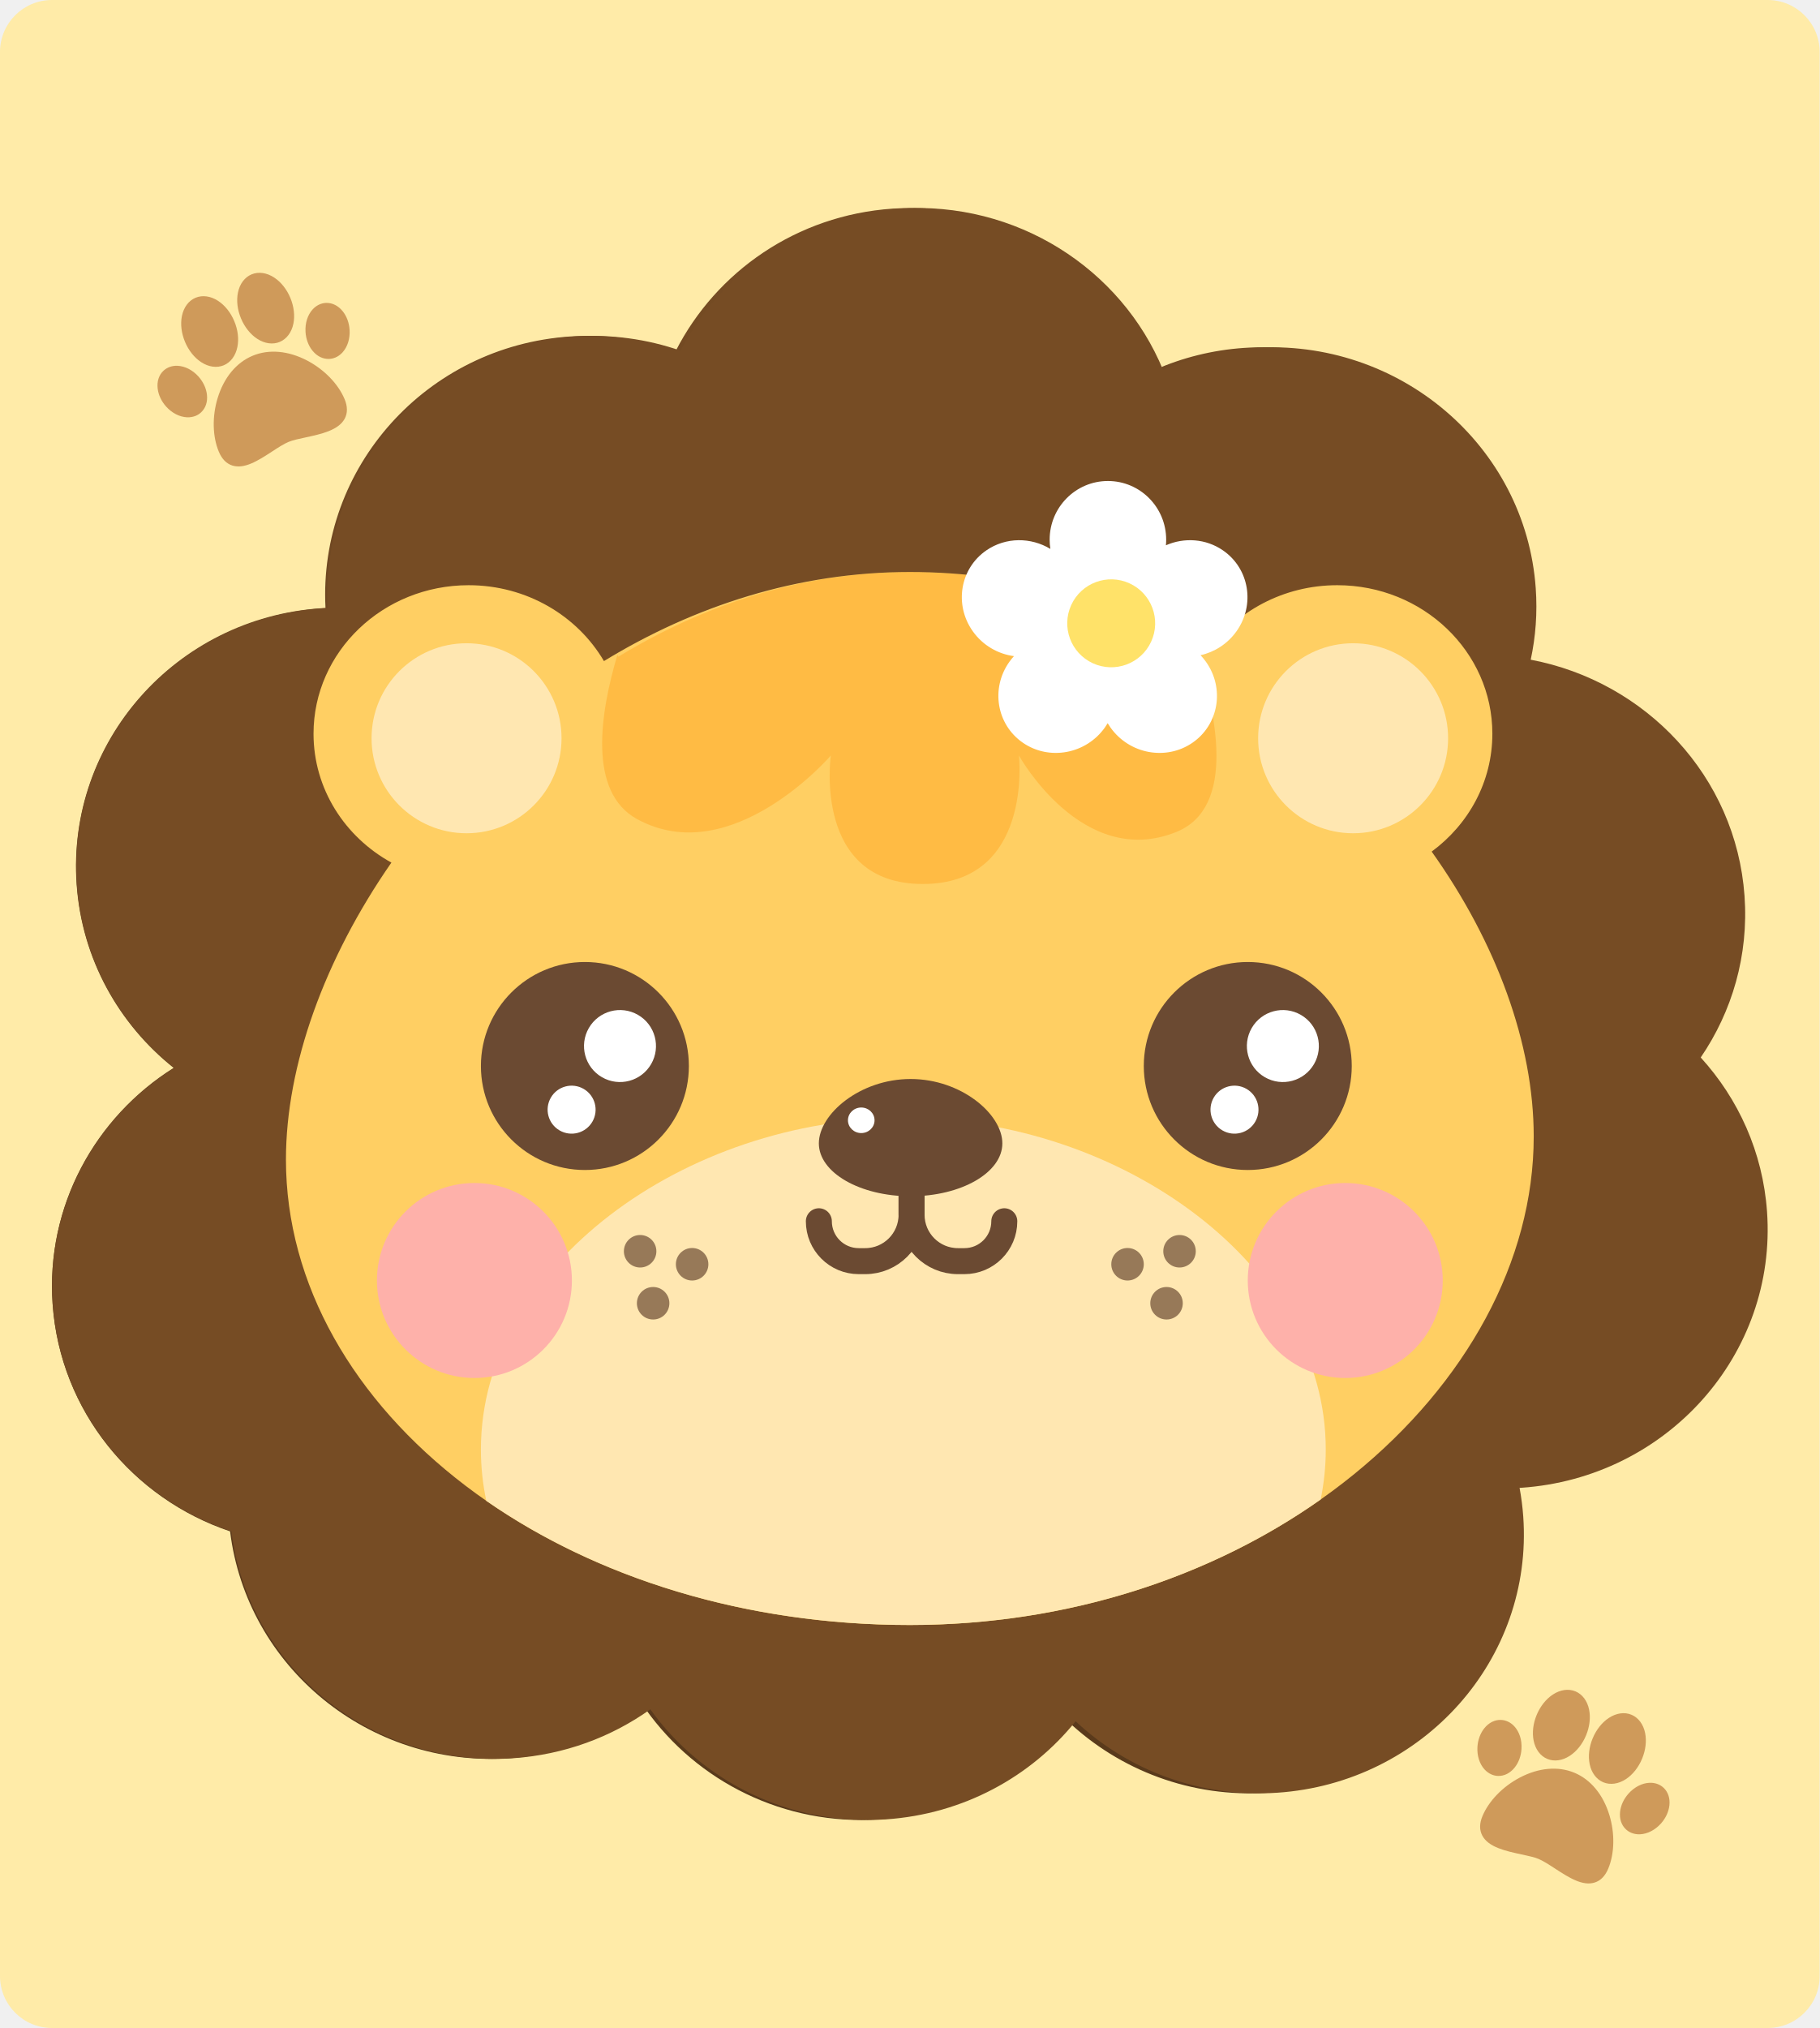
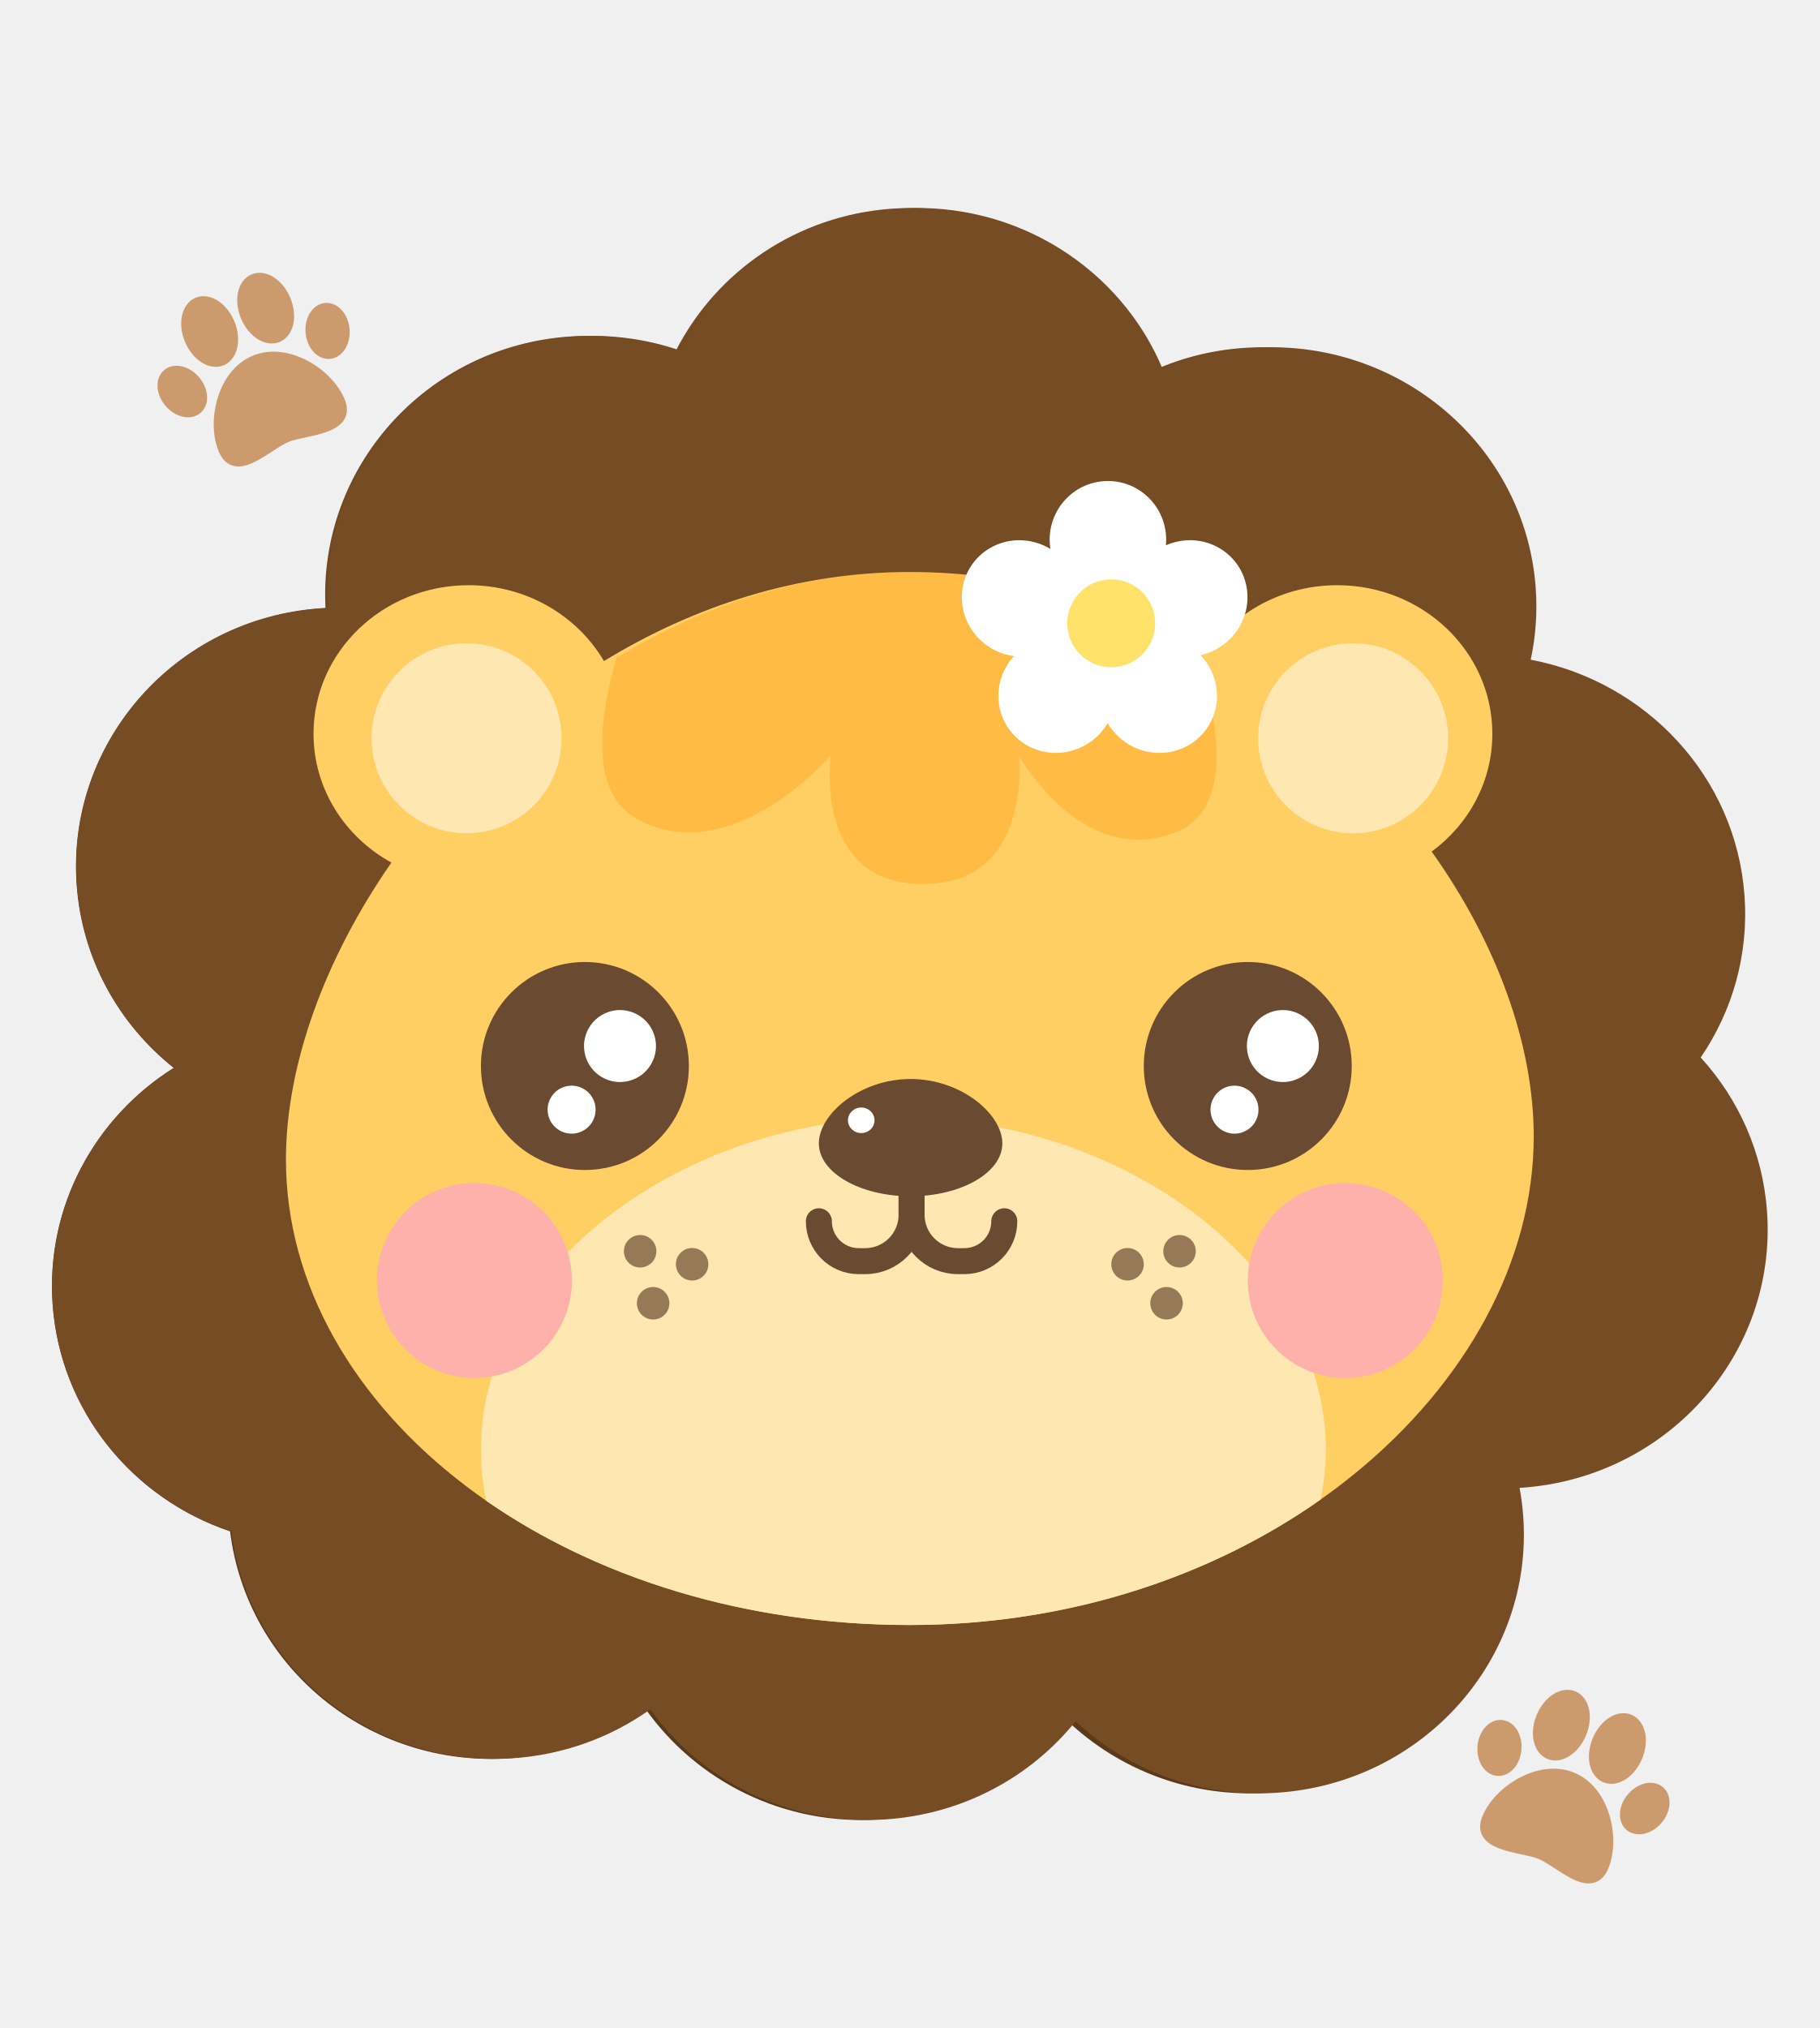
<svg xmlns="http://www.w3.org/2000/svg" width="140" height="156" viewBox="0 0 140 156" fill="none">
-   <rect width="140" height="156" rx="4" fill="#FFEBA8" />
  <path d="M97.566 137.901C91.64 138.307 86.134 136.158 82.159 132.406C78.751 136.664 73.6 139.545 67.675 139.951C60.326 140.455 53.621 137.027 49.684 131.487C46.715 133.62 43.121 134.981 39.184 135.251C28.392 135.992 18.988 128.253 17.702 117.797C10.23 115.287 4.633 108.567 4.05 100.326C3.516 92.79 7.315 85.941 13.359 82.144C9.144 78.788 6.302 73.784 5.895 68.04C5.119 57.069 13.523 47.556 24.666 46.791C24.791 46.783 24.917 46.775 25.043 46.769C24.476 35.952 32.816 26.641 43.836 25.885C46.696 25.689 49.459 26.088 51.999 26.976C55.102 20.905 61.285 16.555 68.67 16.049C77.635 15.434 85.642 20.67 88.834 28.454C90.948 27.52 93.262 26.93 95.709 26.762C106.852 25.998 116.514 34.273 117.29 45.243C117.424 47.134 117.285 48.981 116.907 50.747C125.685 52.417 132.582 59.719 133.232 68.917C133.556 73.489 132.285 77.807 129.887 81.345C132.76 84.521 134.627 88.624 134.95 93.196C135.727 104.167 127.323 113.681 116.18 114.445C116.139 114.448 116.098 114.45 116.057 114.453C116.189 115.172 116.283 115.906 116.336 116.652C117.112 127.623 108.708 137.137 97.566 137.901Z" fill="url(#paint0_linear_391_292)" />
  <path d="M98.28 137.901C92.309 138.307 86.761 136.158 82.756 132.406C79.322 136.664 74.132 139.545 68.161 139.951C60.756 140.455 53.999 137.027 50.033 131.487C47.041 133.62 43.419 134.981 39.453 135.251C28.578 135.992 19.102 128.253 17.807 117.797C10.277 115.287 4.638 108.567 4.05 100.326C3.513 92.79 7.341 85.941 13.43 82.144C9.183 78.788 6.319 73.784 5.91 68.04C5.127 57.069 13.595 47.556 24.823 46.791C24.95 46.783 25.077 46.775 25.203 46.769C24.632 35.952 33.036 26.641 44.14 25.885C47.022 25.689 49.806 26.088 52.365 26.976C55.493 20.905 61.722 16.555 69.163 16.049C78.197 15.434 86.265 20.67 89.481 28.454C91.612 27.52 93.944 26.93 96.409 26.762C107.637 25.998 117.373 34.273 118.155 45.243C118.29 47.134 118.15 48.981 117.769 50.747C126.614 52.417 133.563 59.719 134.219 68.917C134.545 73.489 133.265 77.807 130.848 81.345C133.743 84.521 135.624 88.624 135.95 93.196C136.732 104.167 128.264 113.681 117.036 114.445C116.995 114.448 116.953 114.45 116.912 114.453C117.046 115.172 117.14 115.906 117.194 116.652C117.976 127.623 109.508 137.137 98.28 137.901Z" fill="#764C24" />
  <path d="M118 87.42C118 106.632 97.096 125 70 125C42.904 125 22 108.41 22 89.198C22 81.96 24.966 73.762 30.113 66.353C26.532 64.381 24.122 60.681 24.122 56.442C24.122 50.131 29.464 45.016 36.055 45.016C40.525 45.016 44.421 47.369 46.466 50.852C53.365 46.637 61.368 44 70 44C78.392 44 86.19 46.322 92.957 50.099C95.097 47.034 98.744 45.016 102.884 45.016C109.475 45.016 114.818 50.131 114.818 56.442C114.818 60.135 112.988 63.419 110.149 65.507C115.134 72.508 118 80.307 118 87.42Z" fill="#FFCF63" />
  <circle cx="35.895" cy="56.789" r="7.308" fill="#FFE7B1" />
  <circle cx="104.105" cy="56.789" r="7.308" fill="#FFE7B1" />
  <path fill-rule="evenodd" clip-rule="evenodd" d="M37.414 115.448C37.142 114.161 37 112.843 37 111.5C37 97.417 52.655 86 69.5 86C86.345 86 102 97.417 102 111.5C102 112.808 101.865 114.093 101.607 115.347C93.246 121.242 82.256 125 70 125C57.259 125 45.888 121.332 37.414 115.448Z" fill="#FFE7B1" />
  <g style="mix-blend-mode:multiply" opacity="0.5">
    <path fill-rule="evenodd" clip-rule="evenodd" d="M47.498 50.384C46.153 54.899 45.236 60.931 49 63C56.276 67 63.921 58.119 63.921 58.119C63.921 58.119 62.5 68 71 68C79.5 68 78.395 58.119 78.395 58.119C78.395 58.119 83.263 66.918 90.5 64C95.173 62.116 93.603 54.743 91.904 49.756C91.894 49.77 91.884 49.783 91.874 49.797C85.426 46.207 77.996 44 70 44C61.775 44 54.15 46.507 47.575 50.514C47.55 50.47 47.524 50.427 47.498 50.384Z" fill="#FFCF63" />
  </g>
  <path d="M70.134 87.412V93.444C70.134 95.415 71.731 97.011 73.701 97.011H74.2C75.894 97.011 77.268 95.638 77.268 93.943V93.943" stroke="#6B4A32" stroke-width="2" stroke-linecap="round" stroke-linejoin="round" />
  <path d="M70.134 87.412V93.444C70.134 95.415 68.537 97.011 66.567 97.011H66.069C64.374 97.011 63 95.638 63 93.943V93.943" stroke="#6B4A32" stroke-width="2" stroke-linecap="round" stroke-linejoin="round" />
  <path d="M77.118 87.952C77.118 90.199 73.957 92.021 70.059 92.021C66.16 92.021 63 90.199 63 87.952C63 85.704 66.16 83 70.059 83C73.957 83 77.118 85.704 77.118 87.952Z" fill="#6B4A32" />
  <ellipse cx="66.262" cy="86.176" rx="1.023" ry="0.983" fill="white" />
  <circle cx="45" cy="82" r="8" fill="#6B4A32" />
  <circle cx="47.701" cy="80.466" r="2.769" transform="rotate(-150 47.7007 80.4658)" fill="white" />
  <circle cx="43.978" cy="85.358" r="1.846" transform="rotate(-150 43.9782 85.3584)" fill="white" />
  <circle cx="96" cy="82" r="8" fill="#6B4A32" />
  <circle cx="98.701" cy="80.466" r="2.769" transform="rotate(-150 98.7007 80.4658)" fill="white" />
  <circle cx="94.978" cy="85.358" r="1.846" transform="rotate(-150 94.9782 85.3584)" fill="white" />
  <circle cx="36.5" cy="98.5" r="7.5" fill="#FEB1AA" />
  <circle cx="103.5" cy="98.5" r="7.5" fill="#FEB1AA" />
  <circle cx="49.25" cy="96.25" r="1.25" fill="#6B4A32" fill-opacity="0.7" />
  <circle cx="53.25" cy="97.25" r="1.25" fill="#6B4A32" fill-opacity="0.7" />
  <circle cx="50.25" cy="100.25" r="1.25" fill="#6B4A32" fill-opacity="0.7" />
  <circle cx="1.25" cy="1.25" r="1.25" transform="matrix(-1 0 0 1 92 95)" fill="#6B4A32" fill-opacity="0.7" />
  <circle cx="1.25" cy="1.25" r="1.25" transform="matrix(-1 0 0 1 88 96)" fill="#6B4A32" fill-opacity="0.7" />
  <circle cx="1.25" cy="1.25" r="1.25" transform="matrix(-1 0 0 1 91 99)" fill="#6B4A32" fill-opacity="0.7" />
  <path fill-rule="evenodd" clip-rule="evenodd" d="M21.091 21.347C20.519 20.972 19.886 20.884 19.355 21.105C18.825 21.327 18.442 21.838 18.306 22.509C18.18 23.125 18.264 23.83 18.542 24.495C18.819 25.16 19.261 25.715 19.787 26.06C20.36 26.435 20.993 26.523 21.523 26.301C22.054 26.08 22.436 25.568 22.573 24.898C22.698 24.282 22.615 23.576 22.337 22.911C22.06 22.247 21.617 21.691 21.091 21.347ZM23.643 27.74C22.186 26.975 20.692 26.842 19.437 27.365C18.182 27.889 17.226 29.044 16.746 30.618C16.313 32.033 16.346 33.575 16.834 34.743C17.071 35.311 17.424 35.671 17.886 35.813C18.341 35.954 18.826 35.863 19.324 35.655C19.853 35.434 20.396 35.081 20.929 34.735C21.395 34.431 21.835 34.145 22.202 33.992C22.519 33.86 23.001 33.756 23.511 33.647C24.702 33.391 26.053 33.1 26.526 32.196C26.75 31.766 26.746 31.265 26.513 30.705C26.025 29.537 24.952 28.429 23.643 27.74ZM15.046 22.904C15.576 22.682 16.209 22.77 16.782 23.145C17.308 23.489 17.75 24.045 18.027 24.71C18.305 25.375 18.389 26.08 18.263 26.696C18.127 27.366 17.744 27.878 17.214 28.099C16.683 28.321 16.05 28.233 15.478 27.858C14.952 27.514 14.509 26.958 14.232 26.293C13.954 25.628 13.871 24.923 13.996 24.307C14.133 23.637 14.515 23.125 15.046 22.904ZM26.362 23.936C26.016 23.509 25.562 23.284 25.084 23.301C24.7 23.315 24.333 23.492 24.052 23.802C23.665 24.227 23.466 24.856 23.506 25.527C23.538 26.075 23.728 26.59 24.041 26.975C24.387 27.402 24.84 27.627 25.319 27.61C25.484 27.604 25.646 27.568 25.799 27.504C26.003 27.419 26.191 27.285 26.351 27.109C26.738 26.683 26.937 26.055 26.897 25.384L26.897 25.384C26.865 24.836 26.675 24.321 26.362 23.936ZM13.658 28.138C14.233 28.163 14.82 28.463 15.269 28.963C15.636 29.372 15.867 29.869 15.922 30.363C15.982 30.909 15.823 31.39 15.474 31.717C15.354 31.831 15.214 31.921 15.06 31.985C14.857 32.069 14.63 32.109 14.392 32.099C13.817 32.074 13.23 31.774 12.781 31.274L12.781 31.274C12.415 30.865 12.183 30.368 12.129 29.874C12.069 29.328 12.227 28.847 12.576 28.52C12.857 28.256 13.241 28.12 13.658 28.138Z" fill="#BE7E40" fill-opacity="0.74" />
  <path fill-rule="evenodd" clip-rule="evenodd" d="M119.476 130.347C120.048 129.972 120.681 129.884 121.211 130.105C121.742 130.327 122.125 130.838 122.261 131.509C122.386 132.125 122.303 132.83 122.025 133.495C121.748 134.16 121.305 134.716 120.779 135.06C120.207 135.435 119.574 135.523 119.044 135.301C118.513 135.08 118.13 134.568 117.994 133.898C117.869 133.282 117.952 132.576 118.23 131.911C118.507 131.247 118.95 130.691 119.476 130.347ZM116.924 136.74C118.381 135.975 119.875 135.842 121.13 136.365C122.385 136.889 123.341 138.044 123.821 139.618C124.253 141.033 124.22 142.575 123.733 143.743C123.496 144.311 123.142 144.671 122.681 144.813C122.226 144.954 121.741 144.863 121.243 144.655C120.714 144.434 120.171 144.081 119.638 143.735C119.172 143.431 118.732 143.145 118.365 142.992C118.048 142.86 117.566 142.756 117.056 142.647C115.865 142.39 114.514 142.1 114.041 141.196C113.816 140.766 113.821 140.265 114.054 139.705C114.542 138.537 115.614 137.429 116.924 136.74ZM125.521 131.904C124.991 131.682 124.358 131.77 123.785 132.145C123.259 132.489 122.817 133.045 122.539 133.71C122.262 134.374 122.178 135.08 122.304 135.696C122.44 136.366 122.823 136.878 123.353 137.099C123.884 137.321 124.517 137.233 125.089 136.858C125.615 136.514 126.058 135.958 126.335 135.293C126.612 134.628 126.696 133.923 126.571 133.307C126.434 132.637 126.052 132.125 125.521 131.904ZM114.205 132.936C114.551 132.509 115.004 132.284 115.483 132.301C115.867 132.315 116.234 132.492 116.515 132.801C116.902 133.227 117.101 133.856 117.061 134.527C117.029 135.075 116.839 135.589 116.526 135.975C116.18 136.402 115.727 136.627 115.248 136.61C115.083 136.604 114.921 136.568 114.768 136.504C114.564 136.419 114.376 136.286 114.216 136.109C113.829 135.684 113.63 135.055 113.67 134.384L113.67 134.384C113.702 133.836 113.892 133.321 114.205 132.936ZM126.909 137.138C126.334 137.163 125.747 137.463 125.298 137.964C124.931 138.372 124.699 138.869 124.645 139.363C124.585 139.909 124.744 140.39 125.093 140.717C125.213 140.831 125.353 140.92 125.506 140.984C125.71 141.069 125.937 141.109 126.175 141.099C126.75 141.074 127.337 140.774 127.786 140.274L127.786 140.274C128.152 139.865 128.384 139.368 128.438 138.874C128.498 138.328 128.339 137.847 127.991 137.52C127.71 137.256 127.326 137.121 126.909 137.138Z" fill="#BE7E40" fill-opacity="0.74" />
  <path d="M89.702 41.945C89.716 41.803 89.722 41.659 89.722 41.513C89.722 39.021 87.716 37 85.24 37C82.764 37 80.757 39.021 80.757 41.513C80.757 41.755 80.776 41.993 80.812 42.224C79.319 41.321 77.385 41.304 75.886 42.337C73.858 43.733 73.393 46.521 74.846 48.563C75.621 49.651 76.785 50.308 78.01 50.472C77.886 50.609 77.768 50.755 77.658 50.909C76.205 52.95 76.671 55.738 78.699 57.135C80.727 58.531 83.549 58.008 85.003 55.967C85.081 55.856 85.154 55.744 85.221 55.63C85.288 55.744 85.361 55.856 85.44 55.967C86.893 58.008 89.716 58.531 91.744 57.135C93.772 55.738 94.238 52.95 92.784 50.909C92.655 50.727 92.515 50.558 92.366 50.401C93.442 50.159 94.441 49.532 95.131 48.563C96.585 46.521 96.119 43.733 94.091 42.337C92.766 41.424 91.102 41.331 89.702 41.945Z" fill="white" />
  <g style="mix-blend-mode:multiply">
    <circle cx="85.493" cy="47.947" r="3.382" transform="rotate(24.6549 85.493 47.9468)" fill="#FFCE05" fill-opacity="0.6" />
  </g>
  <defs>
    <linearGradient id="paint0_linear_391_292" x1="69.5" y1="16" x2="69.5" y2="140" gradientUnits="userSpaceOnUse">
      <stop stop-color="#764C24" />
      <stop offset="1" stop-color="#58391B" />
    </linearGradient>
  </defs>
</svg>
